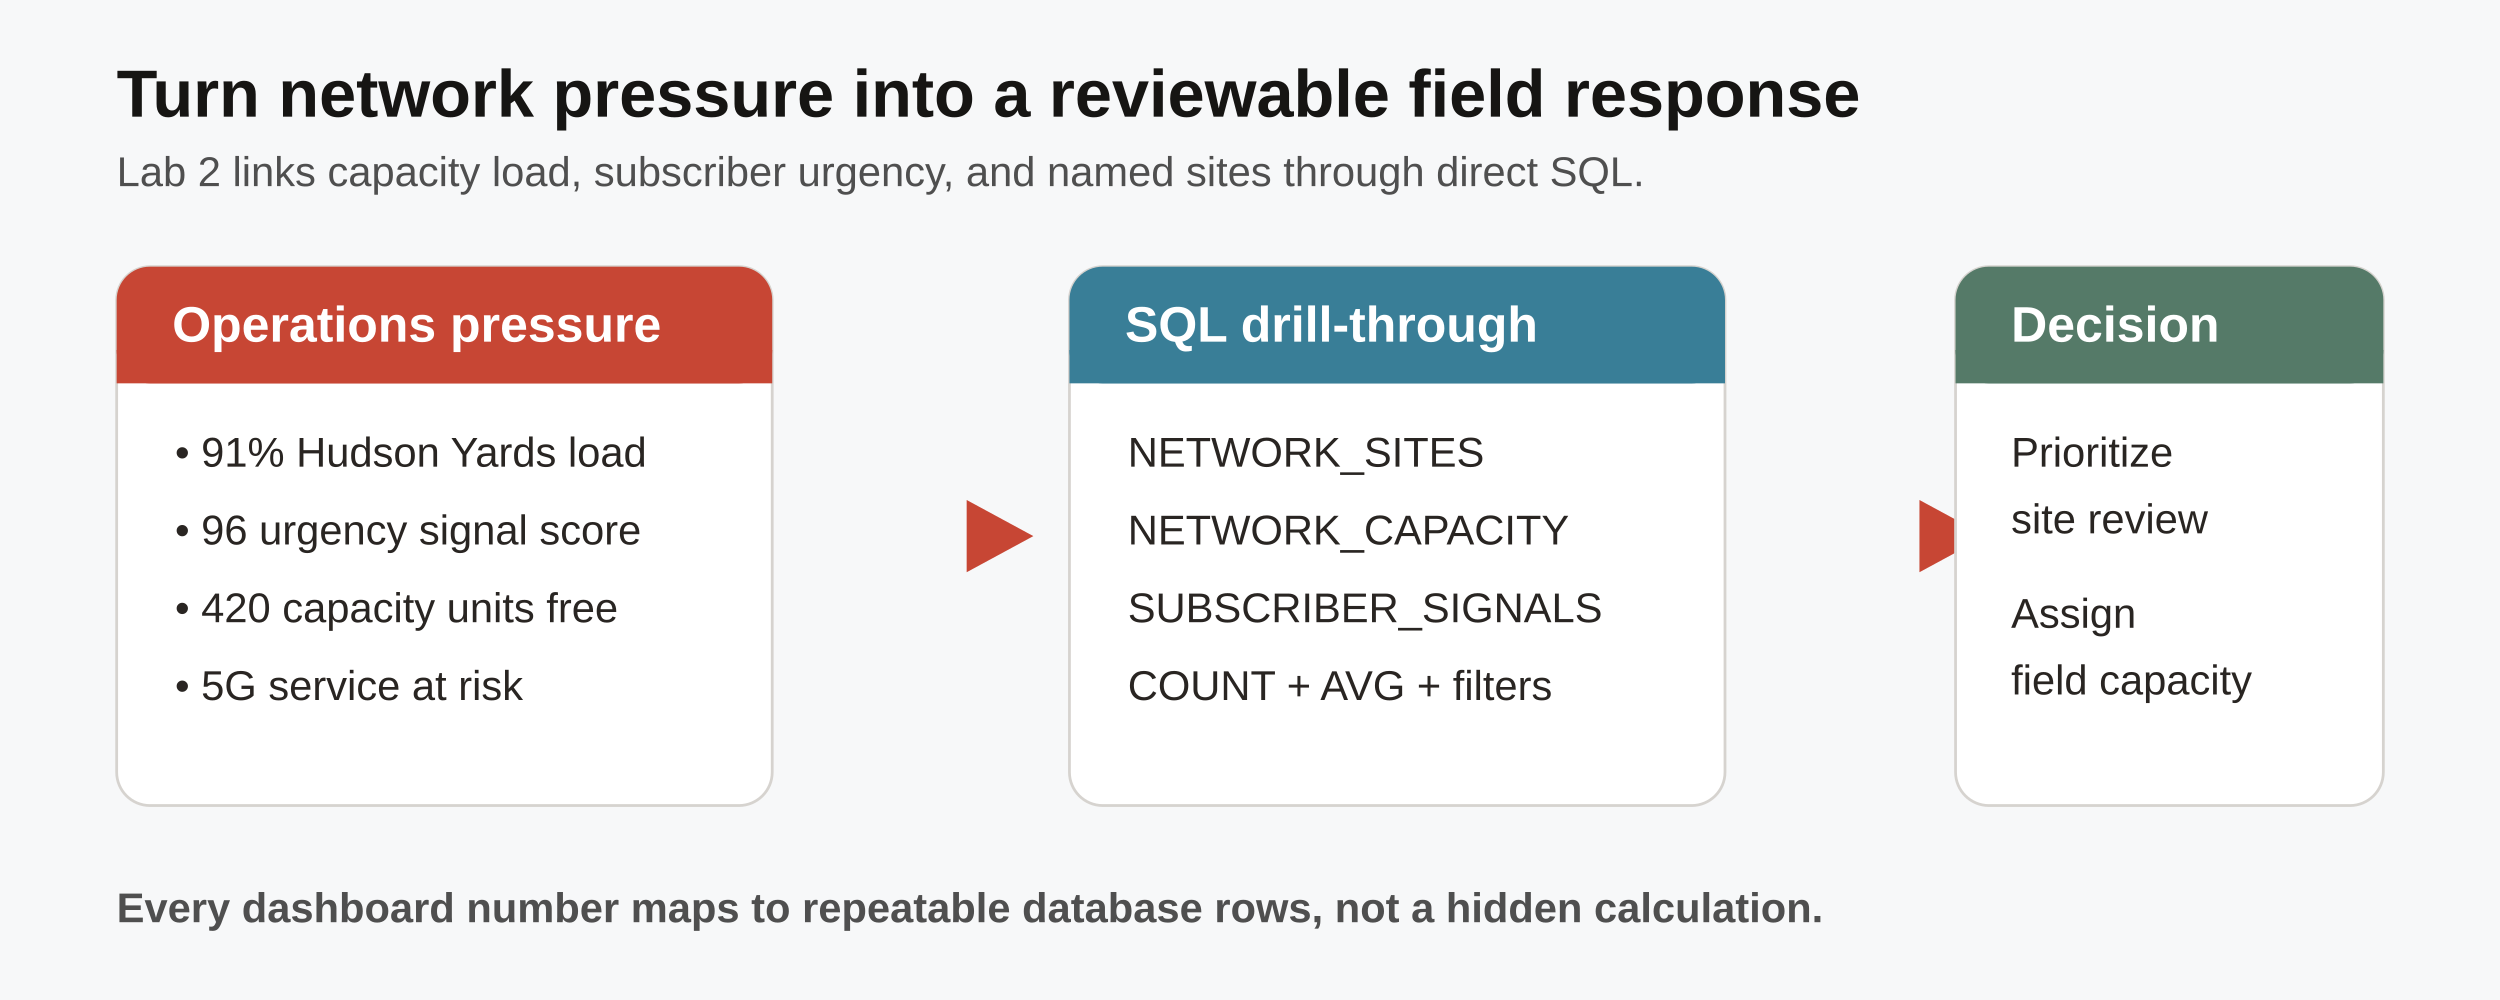
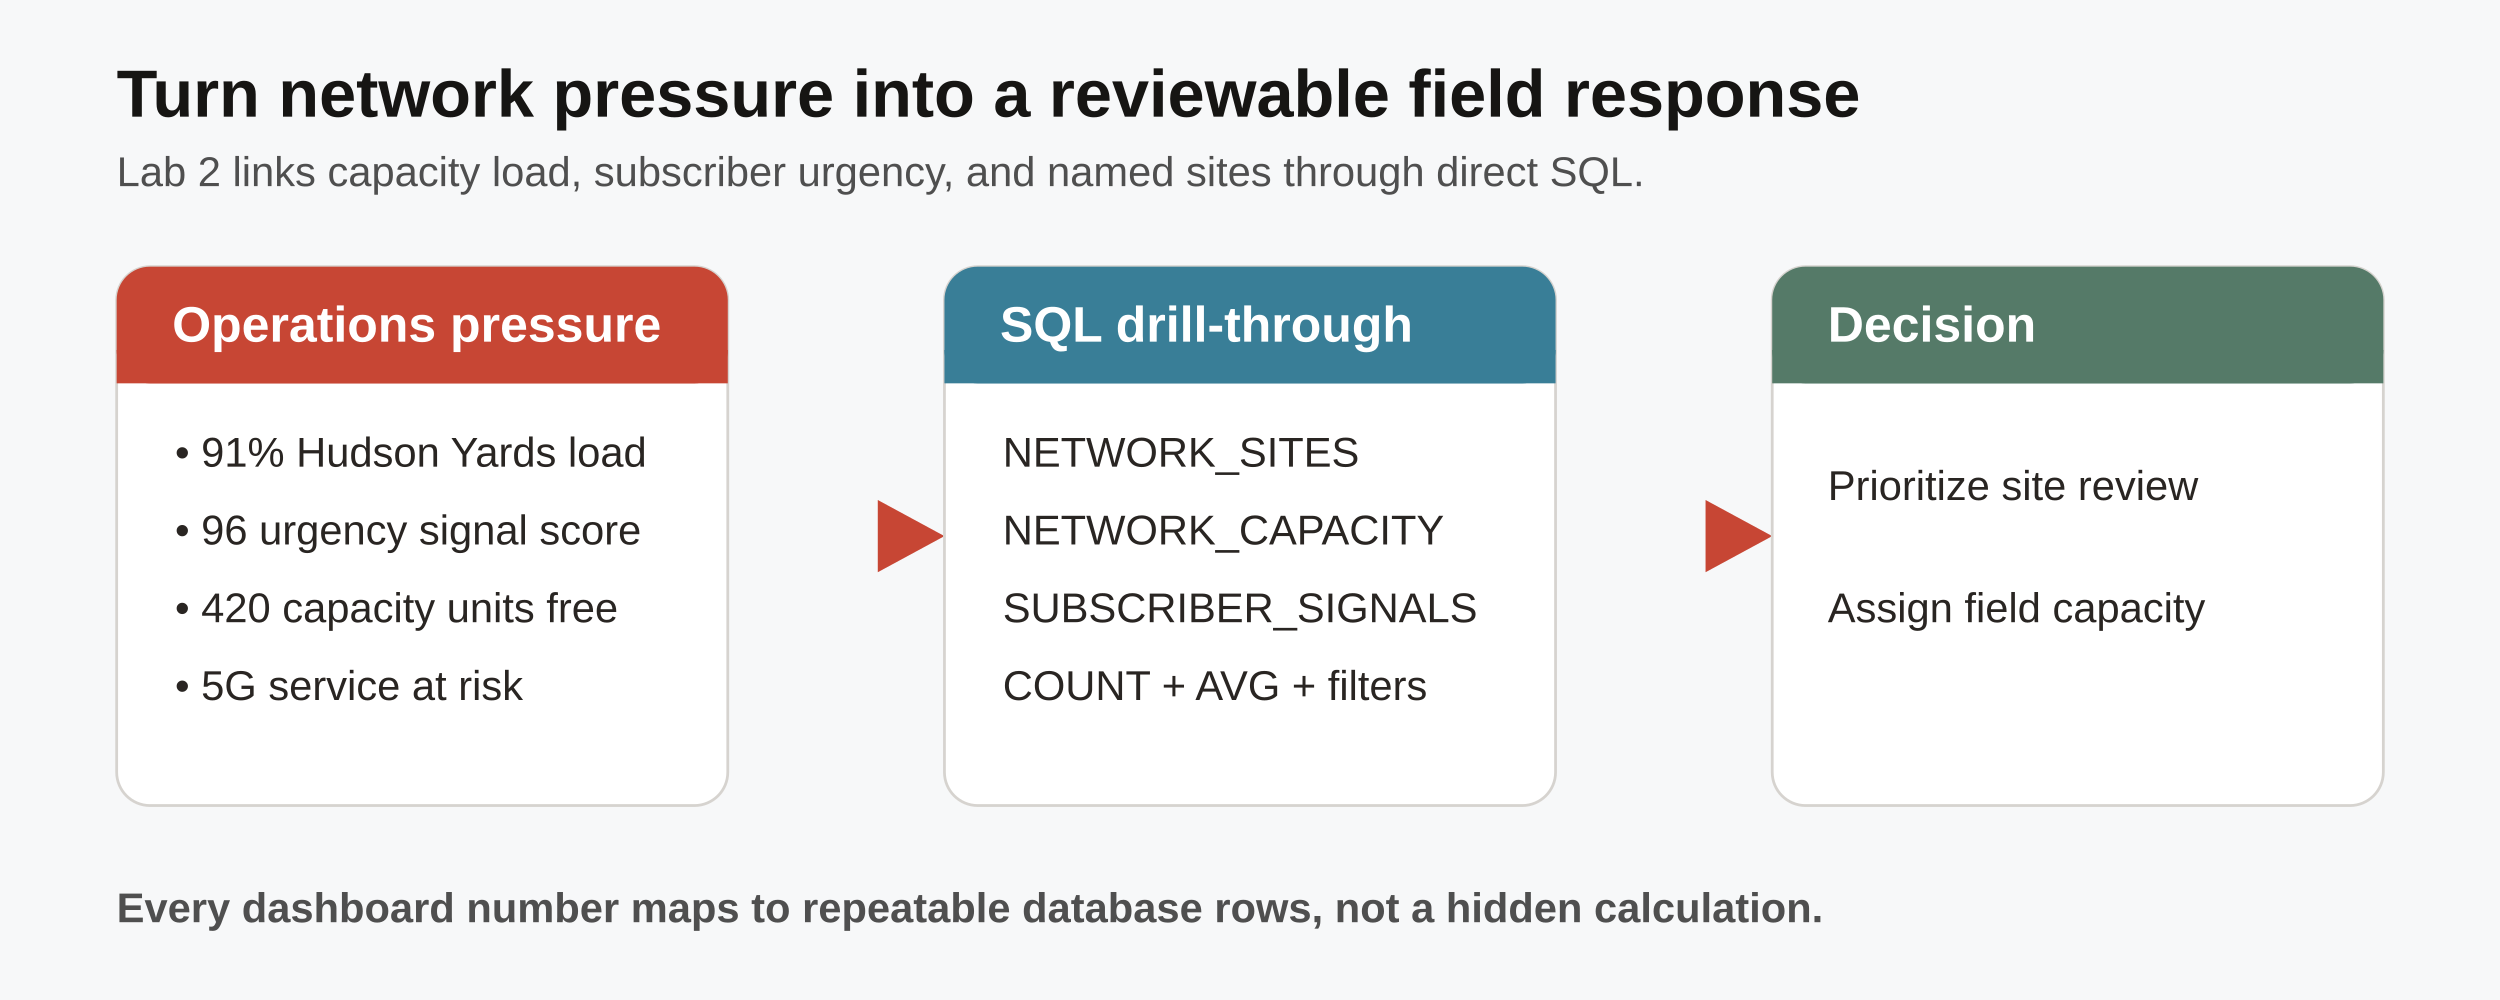
<svg xmlns="http://www.w3.org/2000/svg" width="900" height="360" viewBox="0 0 900 360" role="img" aria-labelledby="title desc">
  <style>.title{font:700 24px Arial,sans-serif;fill:#161513}.sub{font:15px Arial,sans-serif;fill:#4f4f4f}.head{font:700 18px Arial,sans-serif;fill:#fff}.item{font:15px Arial,sans-serif;fill:#292522}.foot{font:600 15px Arial,sans-serif;fill:#4f4f4f}</style>
  <rect width="900" height="360" fill="#f7f8f9" />
  <text x="42" y="42" class="title">Turn network pressure into a reviewable field response</text>
  <text x="42" y="67" class="sub">Lab 2 links capacity load, subscriber urgency, and named sites through direct SQL.</text>
-   <rect x="42" y="96" width="236" height="194" rx="12" fill="#fff" stroke="#d6d3cf" />
-   <rect x="42" y="96" width="236" height="42" rx="12" fill="#c74634" />
-   <rect x="42" y="126" width="236" height="12" fill="#c74634" />
+   <rect x="42" y="96" width="220" height="194" rx="12" fill="#fff" stroke="#d6d3cf" />
+   <rect x="42" y="96" width="220" height="42" rx="12" fill="#c74634" />
+   <rect x="42" y="126" width="220" height="12" fill="#c74634" />
  <text x="62" y="123" class="head">Operations pressure</text>
  <text x="63" y="168" class="item">• 91% Hudson Yards load</text>
  <text x="63" y="196" class="item">• 96 urgency signal score</text>
  <text x="63" y="224" class="item">• 420 capacity units free</text>
  <text x="63" y="252" class="item">• 5G service at risk</text>
-   <path d="M293 193h55v-13l24 13-24 13v-13h-55z" fill="#c74634" />
-   <rect x="385" y="96" width="236" height="194" rx="12" fill="#fff" stroke="#d6d3cf" />
-   <rect x="385" y="96" width="236" height="42" rx="12" fill="#397e97" />
-   <rect x="385" y="126" width="236" height="12" fill="#397e97" />
-   <text x="405" y="123" class="head">SQL drill-through</text>
-   <text x="406" y="168" class="item">NETWORK_SITES</text>
-   <text x="406" y="196" class="item">NETWORK_CAPACITY</text>
-   <text x="406" y="224" class="item">SUBSCRIBER_SIGNALS</text>
-   <text x="406" y="252" class="item">COUNT + AVG + filters</text>
-   <path d="M636 193h55v-13l24 13-24 13v-13h-55z" fill="#c74634" />
-   <rect x="704" y="96" width="154" height="194" rx="12" fill="#fff" stroke="#d6d3cf" />
-   <rect x="704" y="96" width="154" height="42" rx="12" fill="#557a68" />
-   <rect x="704" y="126" width="154" height="12" fill="#557a68" />
-   <text x="724" y="123" class="head">Decision</text>
-   <text x="724" y="168" class="item">Prioritize</text>
-   <text x="724" y="192" class="item">site review</text>
-   <text x="724" y="226" class="item">Assign</text>
-   <text x="724" y="250" class="item">field capacity</text>
+   <path d="M282 193h34v-13l24 13-24 13v-13h-34z" fill="#c74634" />
+   <rect x="340" y="96" width="220" height="194" rx="12" fill="#fff" stroke="#d6d3cf" />
+   <rect x="340" y="96" width="220" height="42" rx="12" fill="#397e97" />
+   <rect x="340" y="126" width="220" height="12" fill="#397e97" />
+   <text x="360" y="123" class="head">SQL drill-through</text>
+   <text x="361" y="168" class="item">NETWORK_SITES</text>
+   <text x="361" y="196" class="item">NETWORK_CAPACITY</text>
+   <text x="361" y="224" class="item">SUBSCRIBER_SIGNALS</text>
+   <text x="361" y="252" class="item">COUNT + AVG + filters</text>
+   <path d="M580 193h34v-13l24 13-24 13v-13h-34z" fill="#c74634" />
+   <rect x="638" y="96" width="220" height="194" rx="12" fill="#fff" stroke="#d6d3cf" />
+   <rect x="638" y="96" width="220" height="42" rx="12" fill="#557a68" />
+   <rect x="638" y="126" width="220" height="12" fill="#557a68" />
+   <text x="658" y="123" class="head">Decision</text>
+   <text x="658" y="180" class="item">Prioritize site review</text>
+   <text x="658" y="224" class="item">Assign field capacity</text>
  <text x="42" y="332" class="foot">Every dashboard number maps to repeatable database rows, not a hidden calculation.</text>
</svg>
